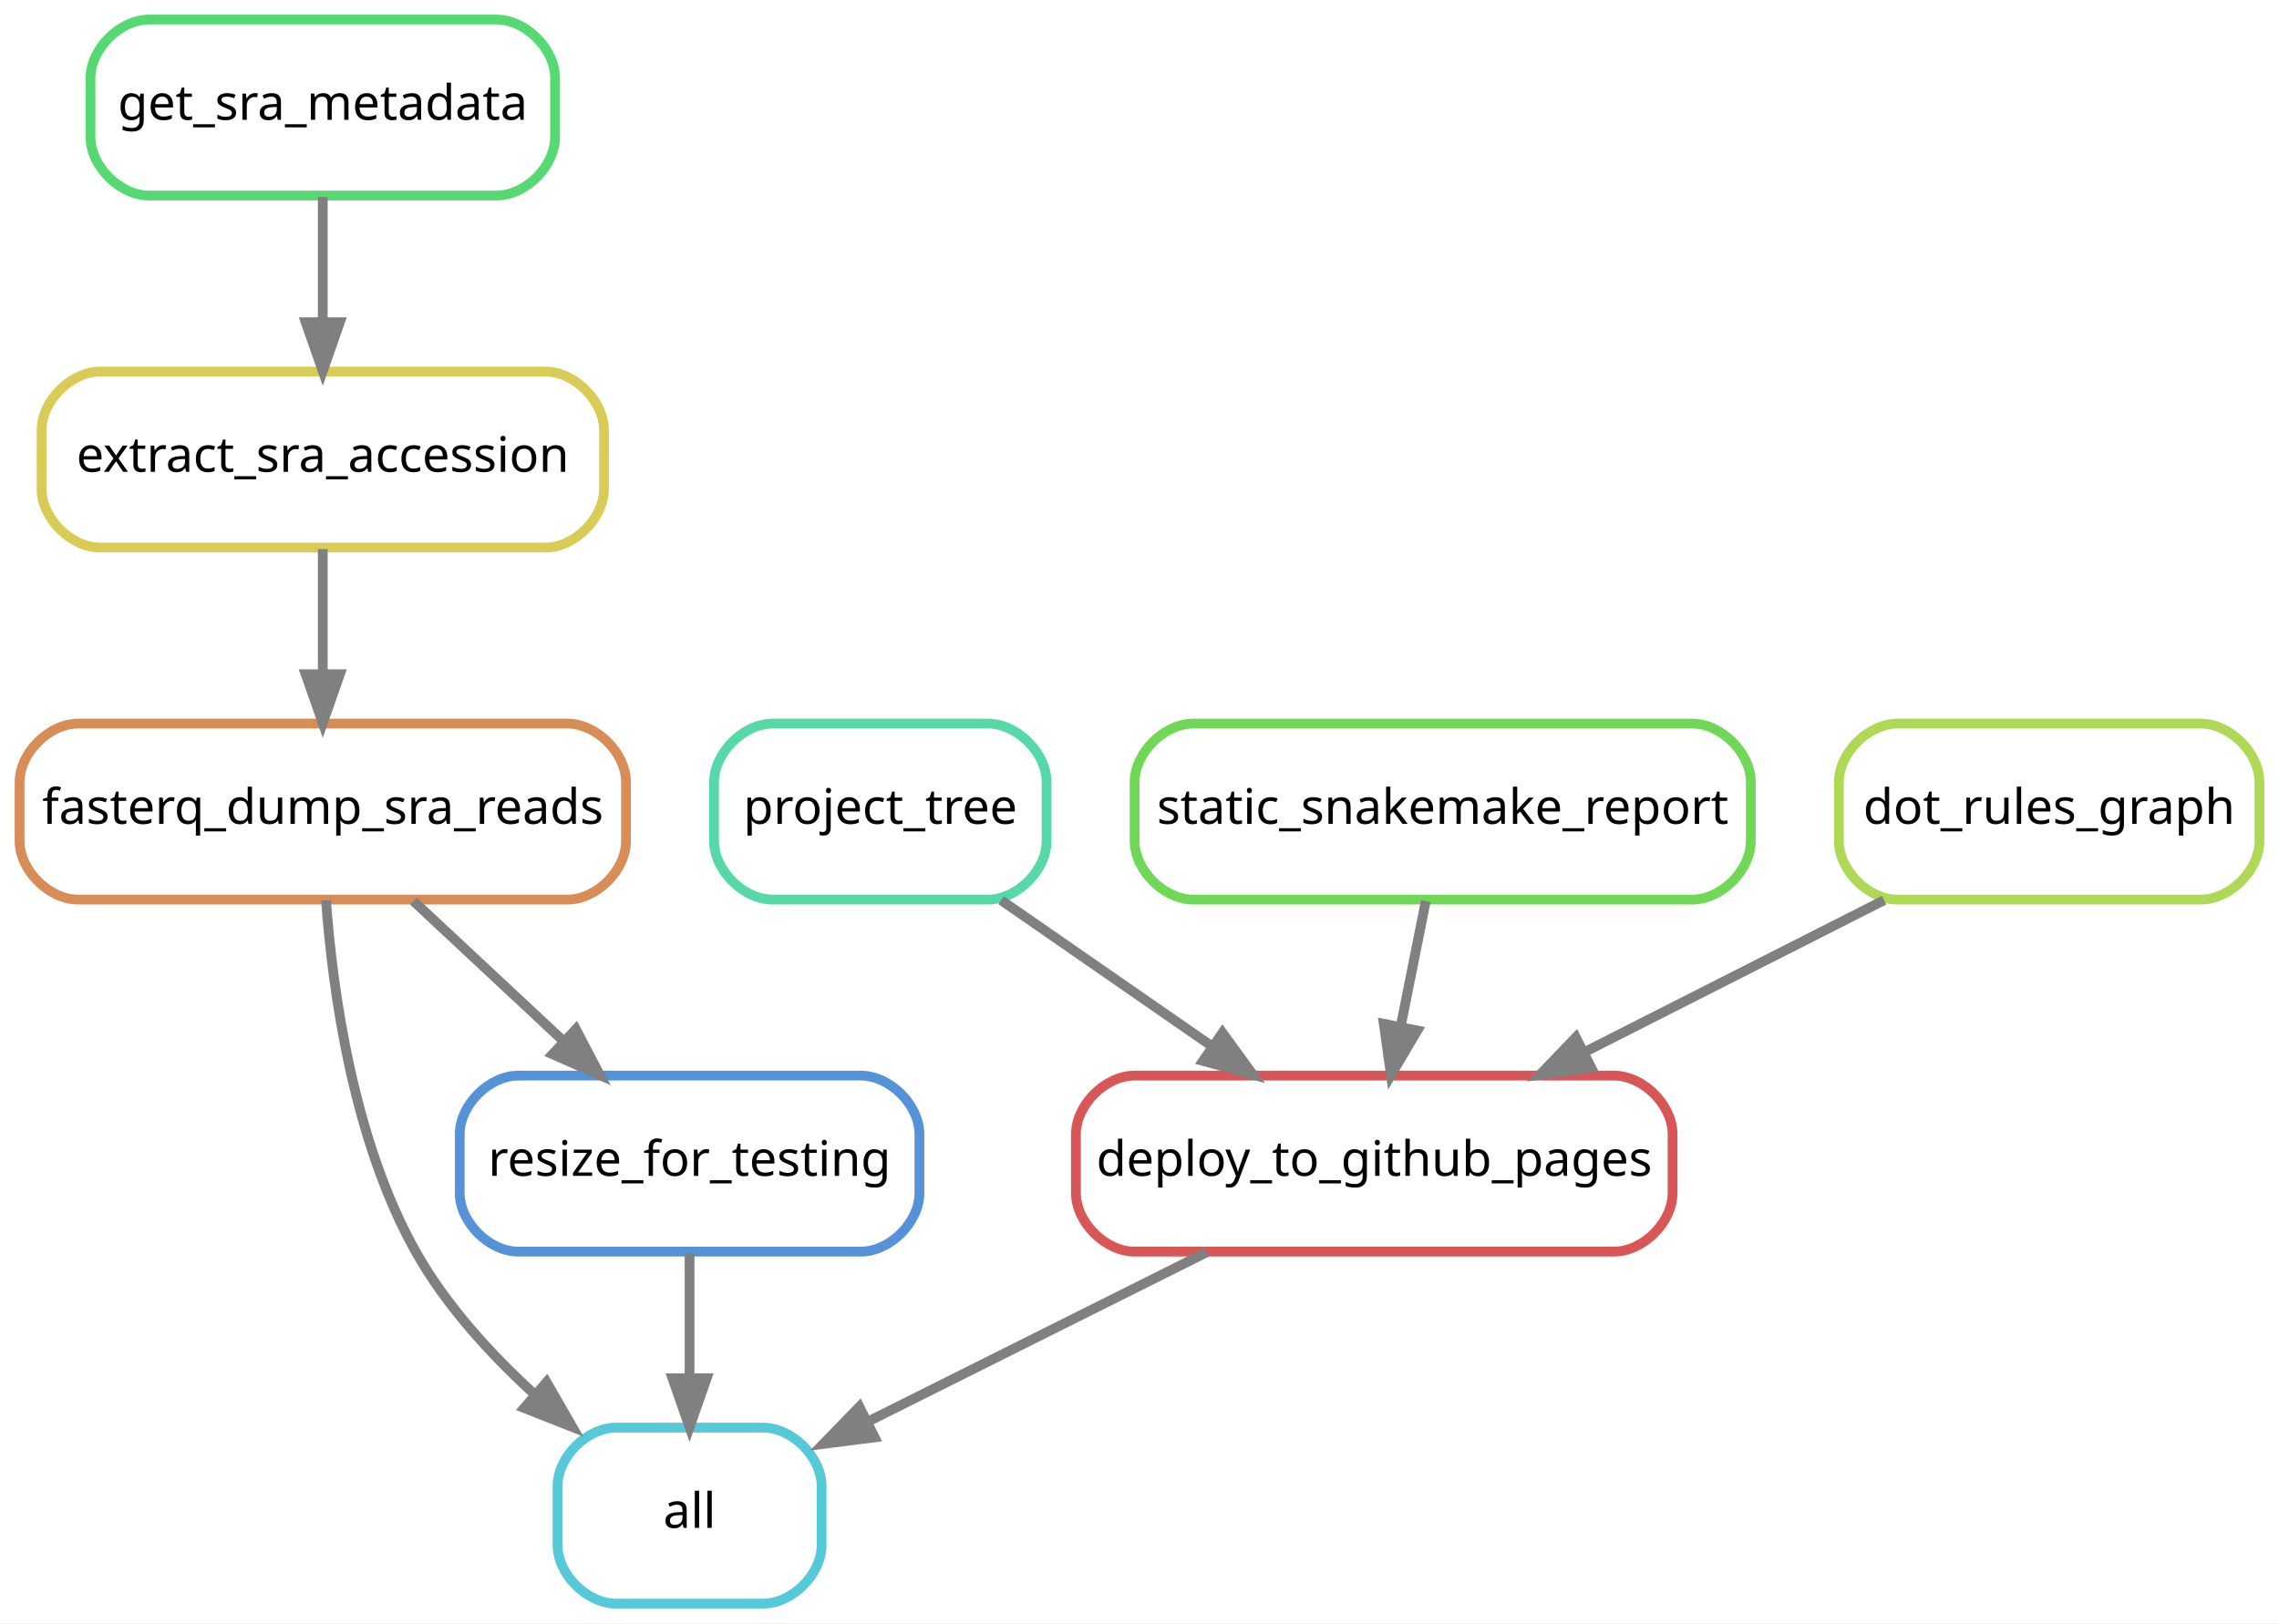
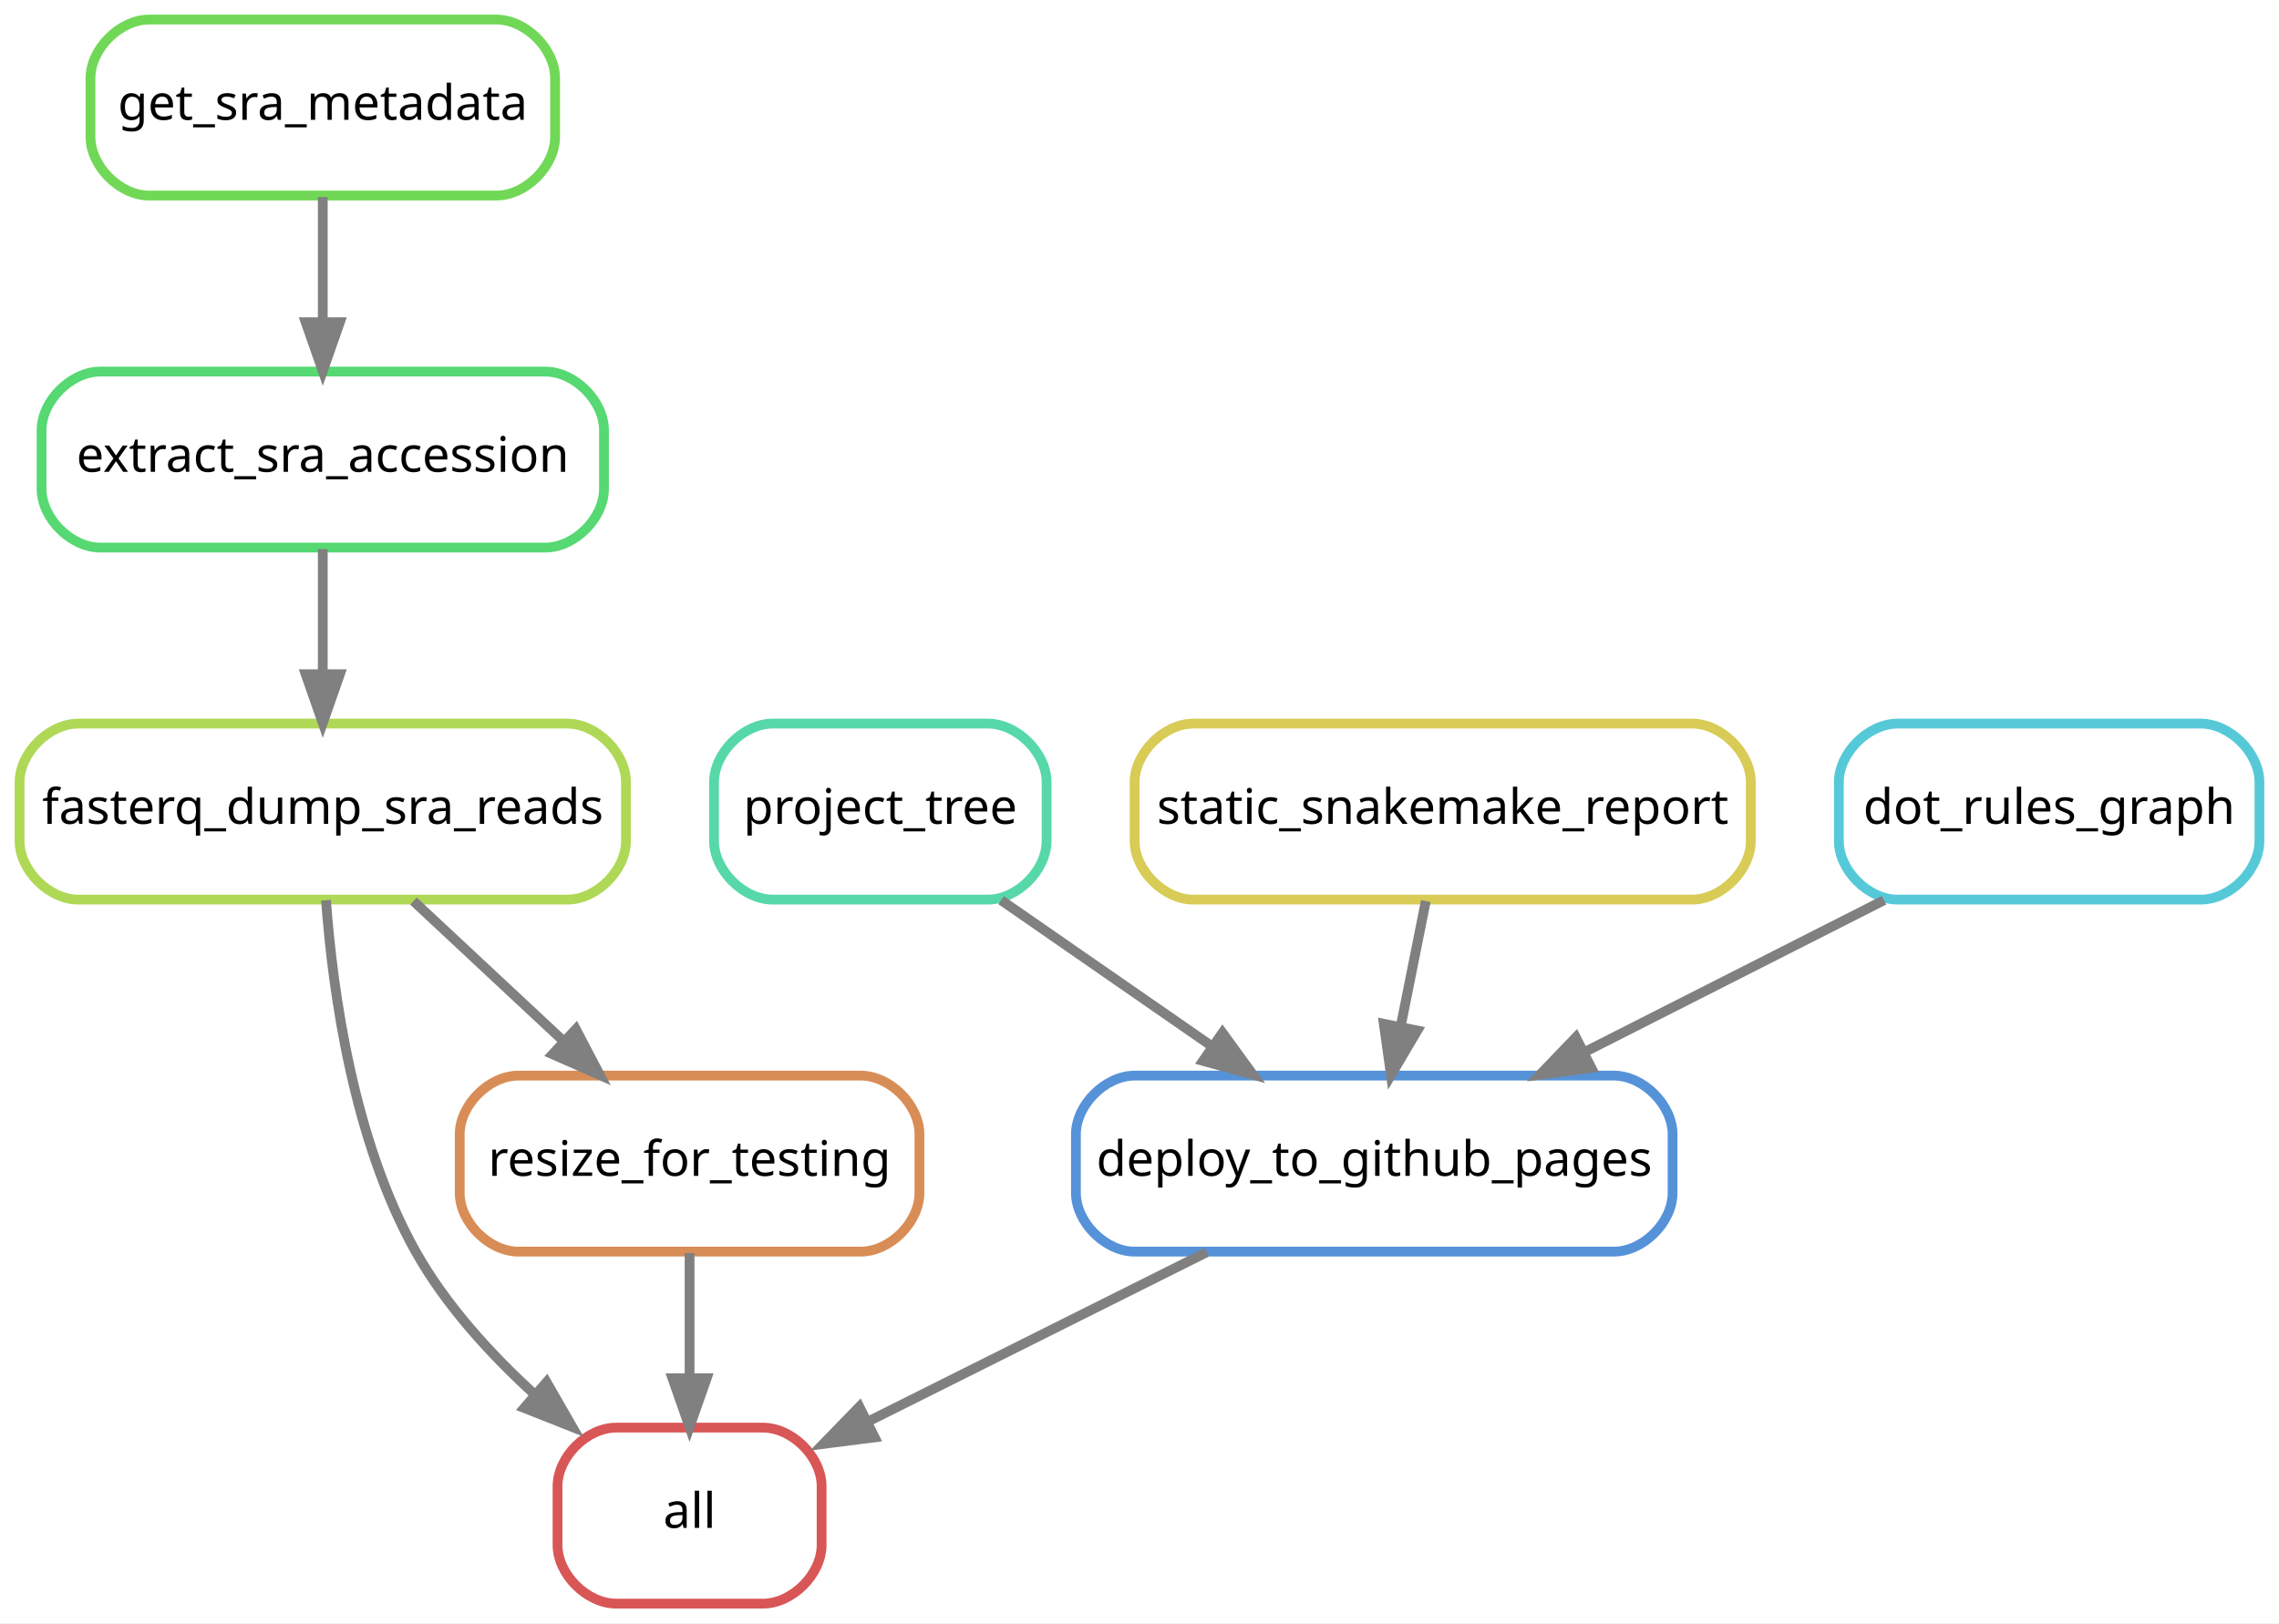
<svg xmlns="http://www.w3.org/2000/svg" width="466pt" height="332pt" viewBox="0.00 0.00 466.00 332.00">
  <g id="graph0" class="graph" transform="scale(1 1) rotate(0) translate(4 328)">
    <polygon fill="white" stroke="none" points="-4,4 -4,-328 462,-328 462,4 -4,4" />
    <g id="node1" class="node">
-       <path fill="none" stroke="#56c9d8" stroke-width="2" d="M152,-36C152,-36 122,-36 122,-36 116,-36 110,-30 110,-24 110,-24 110,-12 110,-12 110,-6 116,0 122,0 122,0 152,0 152,0 158,0 164,-6 164,-12 164,-12 164,-24 164,-24 164,-30 158,-36 152,-36" />
+       <path fill="none" stroke="#d85656" stroke-width="2" d="M152,-36C152,-36 122,-36 122,-36 116,-36 110,-30 110,-24 110,-24 110,-12 110,-12 110,-6 116,0 122,0 122,0 152,0 152,0 158,0 164,-6 164,-12 164,-12 164,-24 164,-24 164,-30 158,-36 152,-36" />
      <text text-anchor="middle" x="137" y="-15.5" font-family="sans" font-size="10.00">all</text>
    </g>
    <g id="node2" class="node">
-       <path fill="none" stroke="#d88d56" stroke-width="2" d="M112,-180C112,-180 12,-180 12,-180 6,-180 0,-174 0,-168 0,-168 0,-156 0,-156 0,-150 6,-144 12,-144 12,-144 112,-144 112,-144 118,-144 124,-150 124,-156 124,-156 124,-168 124,-168 124,-174 118,-180 112,-180" />
+       <path fill="none" stroke="#afd856" stroke-width="2" d="M112,-180C112,-180 12,-180 12,-180 6,-180 0,-174 0,-168 0,-168 0,-156 0,-156 0,-150 6,-144 12,-144 12,-144 112,-144 112,-144 118,-144 124,-150 124,-156 124,-156 124,-168 124,-168 124,-174 118,-180 112,-180" />
      <text text-anchor="middle" x="62" y="-159.5" font-family="sans" font-size="10.00">fasterq_dump_sra_reads</text>
    </g>
-     <g id="edge3" class="edge">
+     <g id="edge2" class="edge">
      <path fill="none" stroke="grey" stroke-width="2" d="M62.66,-143.87C64.03,-125.13 68.24,-94.73 81,-72 87.14,-61.06 96.3,-51.02 105.43,-42.7" />
      <polygon fill="grey" stroke="grey" stroke-width="2" points="107.76,-45.31 113.04,-36.12 103.18,-40.02 107.76,-45.31" />
    </g>
    <g id="node5" class="node">
-       <path fill="none" stroke="#5692d8" stroke-width="2" d="M172,-108C172,-108 102,-108 102,-108 96,-108 90,-102 90,-96 90,-96 90,-84 90,-84 90,-78 96,-72 102,-72 102,-72 172,-72 172,-72 178,-72 184,-78 184,-84 184,-84 184,-96 184,-96 184,-102 178,-108 172,-108" />
+       <path fill="none" stroke="#d88d56" stroke-width="2" d="M172,-108C172,-108 102,-108 102,-108 96,-108 90,-102 90,-96 90,-96 90,-84 90,-84 90,-78 96,-72 102,-72 102,-72 172,-72 172,-72 178,-72 184,-78 184,-84 184,-84 184,-96 184,-96 184,-102 178,-108 172,-108" />
      <text text-anchor="middle" x="137" y="-87.5" font-family="sans" font-size="10.00">resize_for_testing</text>
    </g>
    <g id="edge6" class="edge">
      <path fill="none" stroke="grey" stroke-width="2" d="M80.54,-143.7C89.8,-135.05 101.16,-124.45 111.26,-115.03" />
      <polygon fill="grey" stroke="grey" stroke-width="2" points="113.75,-117.49 118.67,-108.1 108.98,-112.37 113.75,-117.49" />
    </g>
    <g id="node3" class="node">
-       <path fill="none" stroke="#d8cb56" stroke-width="2" d="M107.5,-252C107.5,-252 16.5,-252 16.5,-252 10.5,-252 4.5,-246 4.5,-240 4.5,-240 4.5,-228 4.5,-228 4.5,-222 10.5,-216 16.5,-216 16.5,-216 107.5,-216 107.5,-216 113.5,-216 119.5,-222 119.5,-228 119.5,-228 119.5,-240 119.5,-240 119.5,-246 113.5,-252 107.5,-252" />
+       <path fill="none" stroke="#56d873" stroke-width="2" d="M107.5,-252C107.5,-252 16.5,-252 16.5,-252 10.5,-252 4.5,-246 4.5,-240 4.5,-240 4.5,-228 4.5,-228 4.5,-222 10.5,-216 16.5,-216 16.5,-216 107.5,-216 107.5,-216 113.5,-216 119.5,-222 119.5,-228 119.5,-228 119.5,-240 119.5,-240 119.5,-246 113.5,-252 107.5,-252" />
      <text text-anchor="middle" x="62" y="-231.5" font-family="sans" font-size="10.00">extract_sra_accession</text>
    </g>
    <g id="edge4" class="edge">
      <path fill="none" stroke="grey" stroke-width="2" d="M62,-215.7C62,-207.98 62,-198.71 62,-190.11" />
      <polygon fill="grey" stroke="grey" stroke-width="2" points="65.5,-190.1 62,-180.1 58.5,-190.1 65.5,-190.1" />
    </g>
    <g id="node4" class="node">
-       <path fill="none" stroke="#56d873" stroke-width="2" d="M97.5,-324C97.5,-324 26.5,-324 26.5,-324 20.5,-324 14.5,-318 14.5,-312 14.5,-312 14.5,-300 14.5,-300 14.5,-294 20.5,-288 26.5,-288 26.5,-288 97.5,-288 97.5,-288 103.5,-288 109.5,-294 109.5,-300 109.5,-300 109.5,-312 109.5,-312 109.5,-318 103.5,-324 97.5,-324" />
+       <path fill="none" stroke="#70d856" stroke-width="2" d="M97.5,-324C97.5,-324 26.5,-324 26.5,-324 20.5,-324 14.5,-318 14.5,-312 14.5,-312 14.5,-300 14.5,-300 14.5,-294 20.5,-288 26.5,-288 26.5,-288 97.5,-288 97.5,-288 103.5,-288 109.5,-294 109.5,-300 109.5,-300 109.5,-312 109.5,-312 109.5,-318 103.5,-324 97.5,-324" />
      <text text-anchor="middle" x="62" y="-303.5" font-family="sans" font-size="10.00">get_sra_metadata</text>
    </g>
    <g id="edge5" class="edge">
      <path fill="none" stroke="grey" stroke-width="2" d="M62,-287.7C62,-279.98 62,-270.71 62,-262.11" />
      <polygon fill="grey" stroke="grey" stroke-width="2" points="65.5,-262.1 62,-252.1 58.5,-262.1 65.5,-262.1" />
    </g>
-     <g id="edge2" class="edge">
+     <g id="edge1" class="edge">
      <path fill="none" stroke="grey" stroke-width="2" d="M137,-71.7C137,-63.98 137,-54.71 137,-46.11" />
      <polygon fill="grey" stroke="grey" stroke-width="2" points="140.5,-46.1 137,-36.1 133.5,-46.1 140.5,-46.1" />
    </g>
    <g id="node6" class="node">
-       <path fill="none" stroke="#d85656" stroke-width="2" d="M326,-108C326,-108 228,-108 228,-108 222,-108 216,-102 216,-96 216,-96 216,-84 216,-84 216,-78 222,-72 228,-72 228,-72 326,-72 326,-72 332,-72 338,-78 338,-84 338,-84 338,-96 338,-96 338,-102 332,-108 326,-108" />
+       <path fill="none" stroke="#5692d8" stroke-width="2" d="M326,-108C326,-108 228,-108 228,-108 222,-108 216,-102 216,-96 216,-96 216,-84 216,-84 216,-78 222,-72 228,-72 228,-72 326,-72 326,-72 332,-72 338,-78 338,-84 338,-84 338,-96 338,-96 338,-102 332,-108 326,-108" />
      <text text-anchor="middle" x="277" y="-87.5" font-family="sans" font-size="10.00">deploy_to_github_pages</text>
    </g>
-     <g id="edge1" class="edge">
+     <g id="edge3" class="edge">
      <path fill="none" stroke="grey" stroke-width="2" d="M242.75,-71.88C221.74,-61.37 194.85,-47.92 173.44,-37.22" />
      <polygon fill="grey" stroke="grey" stroke-width="2" points="174.85,-34.01 164.34,-32.67 171.72,-40.27 174.85,-34.01" />
    </g>
    <g id="node7" class="node">
      <path fill="none" stroke="#56d8a9" stroke-width="2" d="M198,-180C198,-180 154,-180 154,-180 148,-180 142,-174 142,-168 142,-168 142,-156 142,-156 142,-150 148,-144 154,-144 154,-144 198,-144 198,-144 204,-144 210,-150 210,-156 210,-156 210,-168 210,-168 210,-174 204,-180 198,-180" />
      <text text-anchor="middle" x="176" y="-159.5" font-family="sans" font-size="10.00">project_tree</text>
    </g>
    <g id="edge8" class="edge">
      <path fill="none" stroke="grey" stroke-width="2" d="M200.71,-143.88C213.67,-134.89 229.73,-123.76 243.77,-114.03" />
      <polygon fill="grey" stroke="grey" stroke-width="2" points="245.97,-116.76 252.2,-108.19 241.98,-111.01 245.97,-116.76" />
    </g>
    <g id="node8" class="node">
-       <path fill="none" stroke="#70d856" stroke-width="2" d="M342,-180C342,-180 240,-180 240,-180 234,-180 228,-174 228,-168 228,-168 228,-156 228,-156 228,-150 234,-144 240,-144 240,-144 342,-144 342,-144 348,-144 354,-150 354,-156 354,-156 354,-168 354,-168 354,-174 348,-180 342,-180" />
+       <path fill="none" stroke="#d8cb56" stroke-width="2" d="M342,-180C342,-180 240,-180 240,-180 234,-180 228,-174 228,-168 228,-168 228,-156 228,-156 228,-150 234,-144 240,-144 240,-144 342,-144 342,-144 348,-144 354,-150 354,-156 354,-156 354,-168 354,-168 354,-174 348,-180 342,-180" />
      <text text-anchor="middle" x="291" y="-159.5" font-family="sans" font-size="10.00">static_snakemake_report</text>
    </g>
    <g id="edge7" class="edge">
      <path fill="none" stroke="grey" stroke-width="2" d="M287.54,-143.7C286,-135.98 284.14,-126.71 282.42,-118.11" />
      <polygon fill="grey" stroke="grey" stroke-width="2" points="285.81,-117.22 280.42,-108.1 278.95,-118.6 285.81,-117.22" />
    </g>
    <g id="node9" class="node">
-       <path fill="none" stroke="#afd856" stroke-width="2" d="M446,-180C446,-180 384,-180 384,-180 378,-180 372,-174 372,-168 372,-168 372,-156 372,-156 372,-150 378,-144 384,-144 384,-144 446,-144 446,-144 452,-144 458,-150 458,-156 458,-156 458,-168 458,-168 458,-174 452,-180 446,-180" />
+       <path fill="none" stroke="#56c9d8" stroke-width="2" d="M446,-180C446,-180 384,-180 384,-180 378,-180 372,-174 372,-168 372,-168 372,-156 372,-156 372,-150 378,-144 384,-144 384,-144 446,-144 446,-144 452,-144 458,-150 458,-156 458,-156 458,-168 458,-168 458,-174 452,-180 446,-180" />
      <text text-anchor="middle" x="415" y="-159.5" font-family="sans" font-size="10.00">dot_rules_graph</text>
    </g>
    <g id="edge9" class="edge">
      <path fill="none" stroke="grey" stroke-width="2" d="M381.24,-143.88C362.78,-134.51 339.72,-122.81 319.98,-112.8" />
      <polygon fill="grey" stroke="grey" stroke-width="2" points="321.39,-109.59 310.89,-108.19 318.22,-115.83 321.39,-109.59" />
    </g>
  </g>
</svg>
